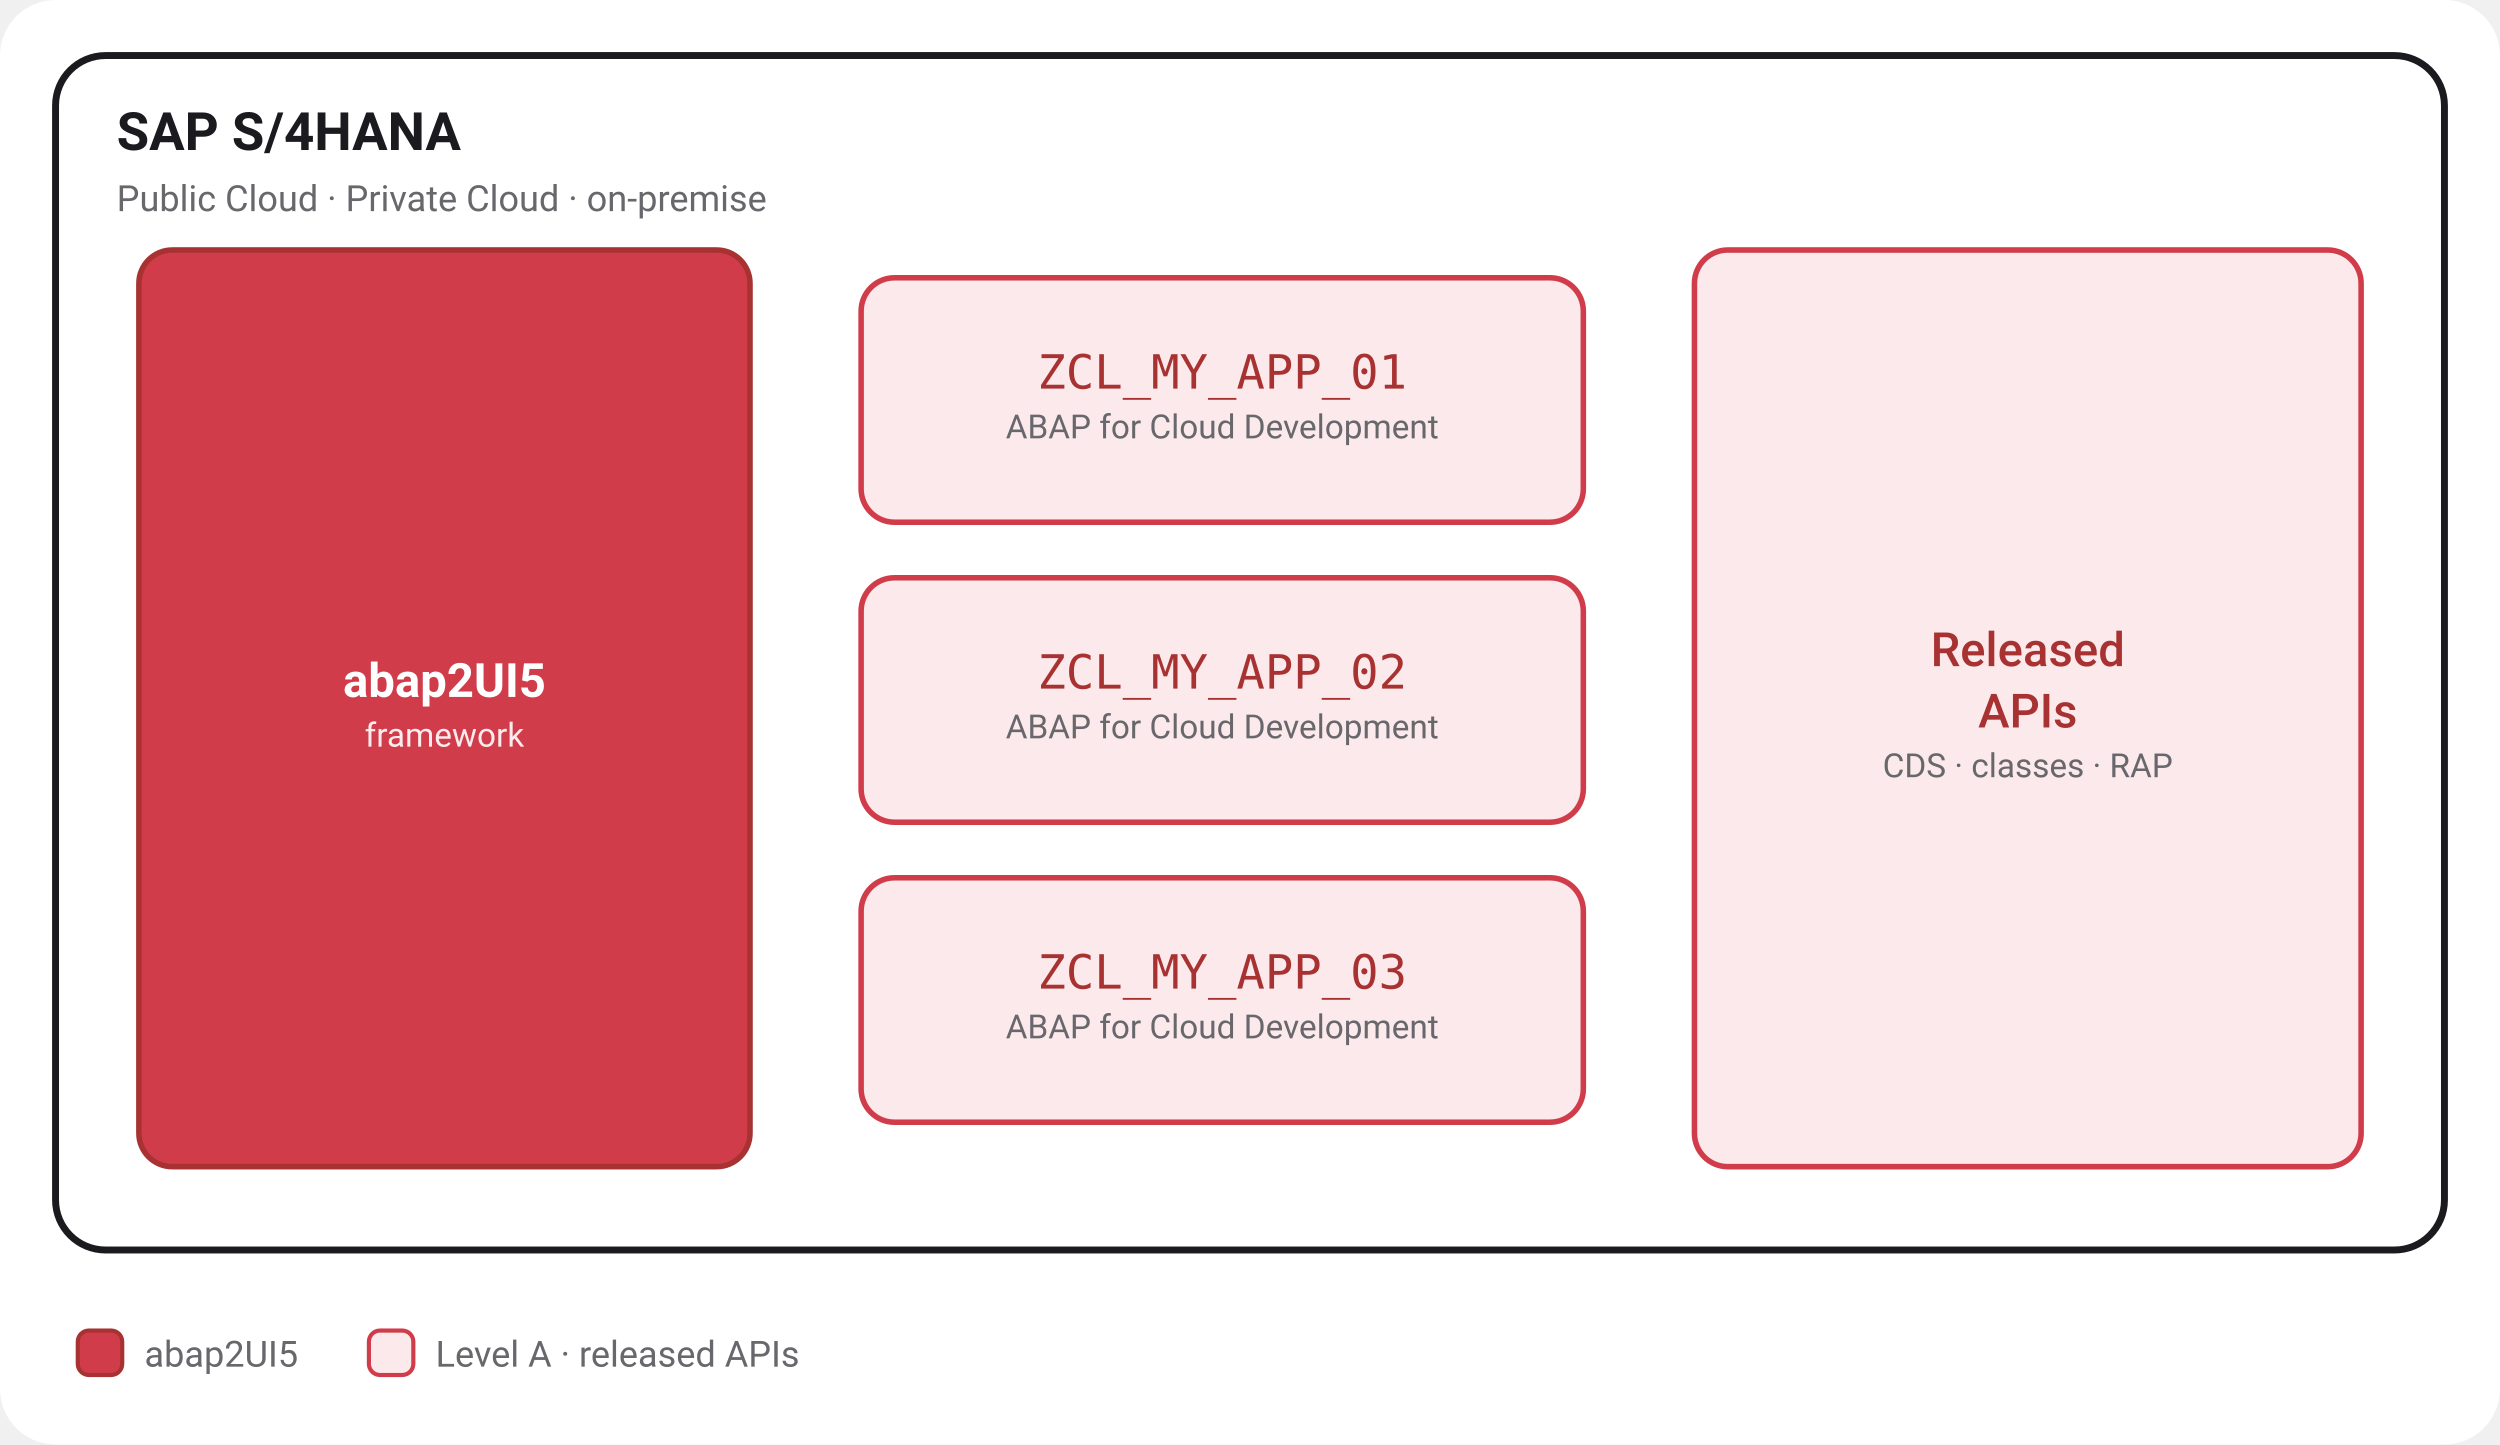
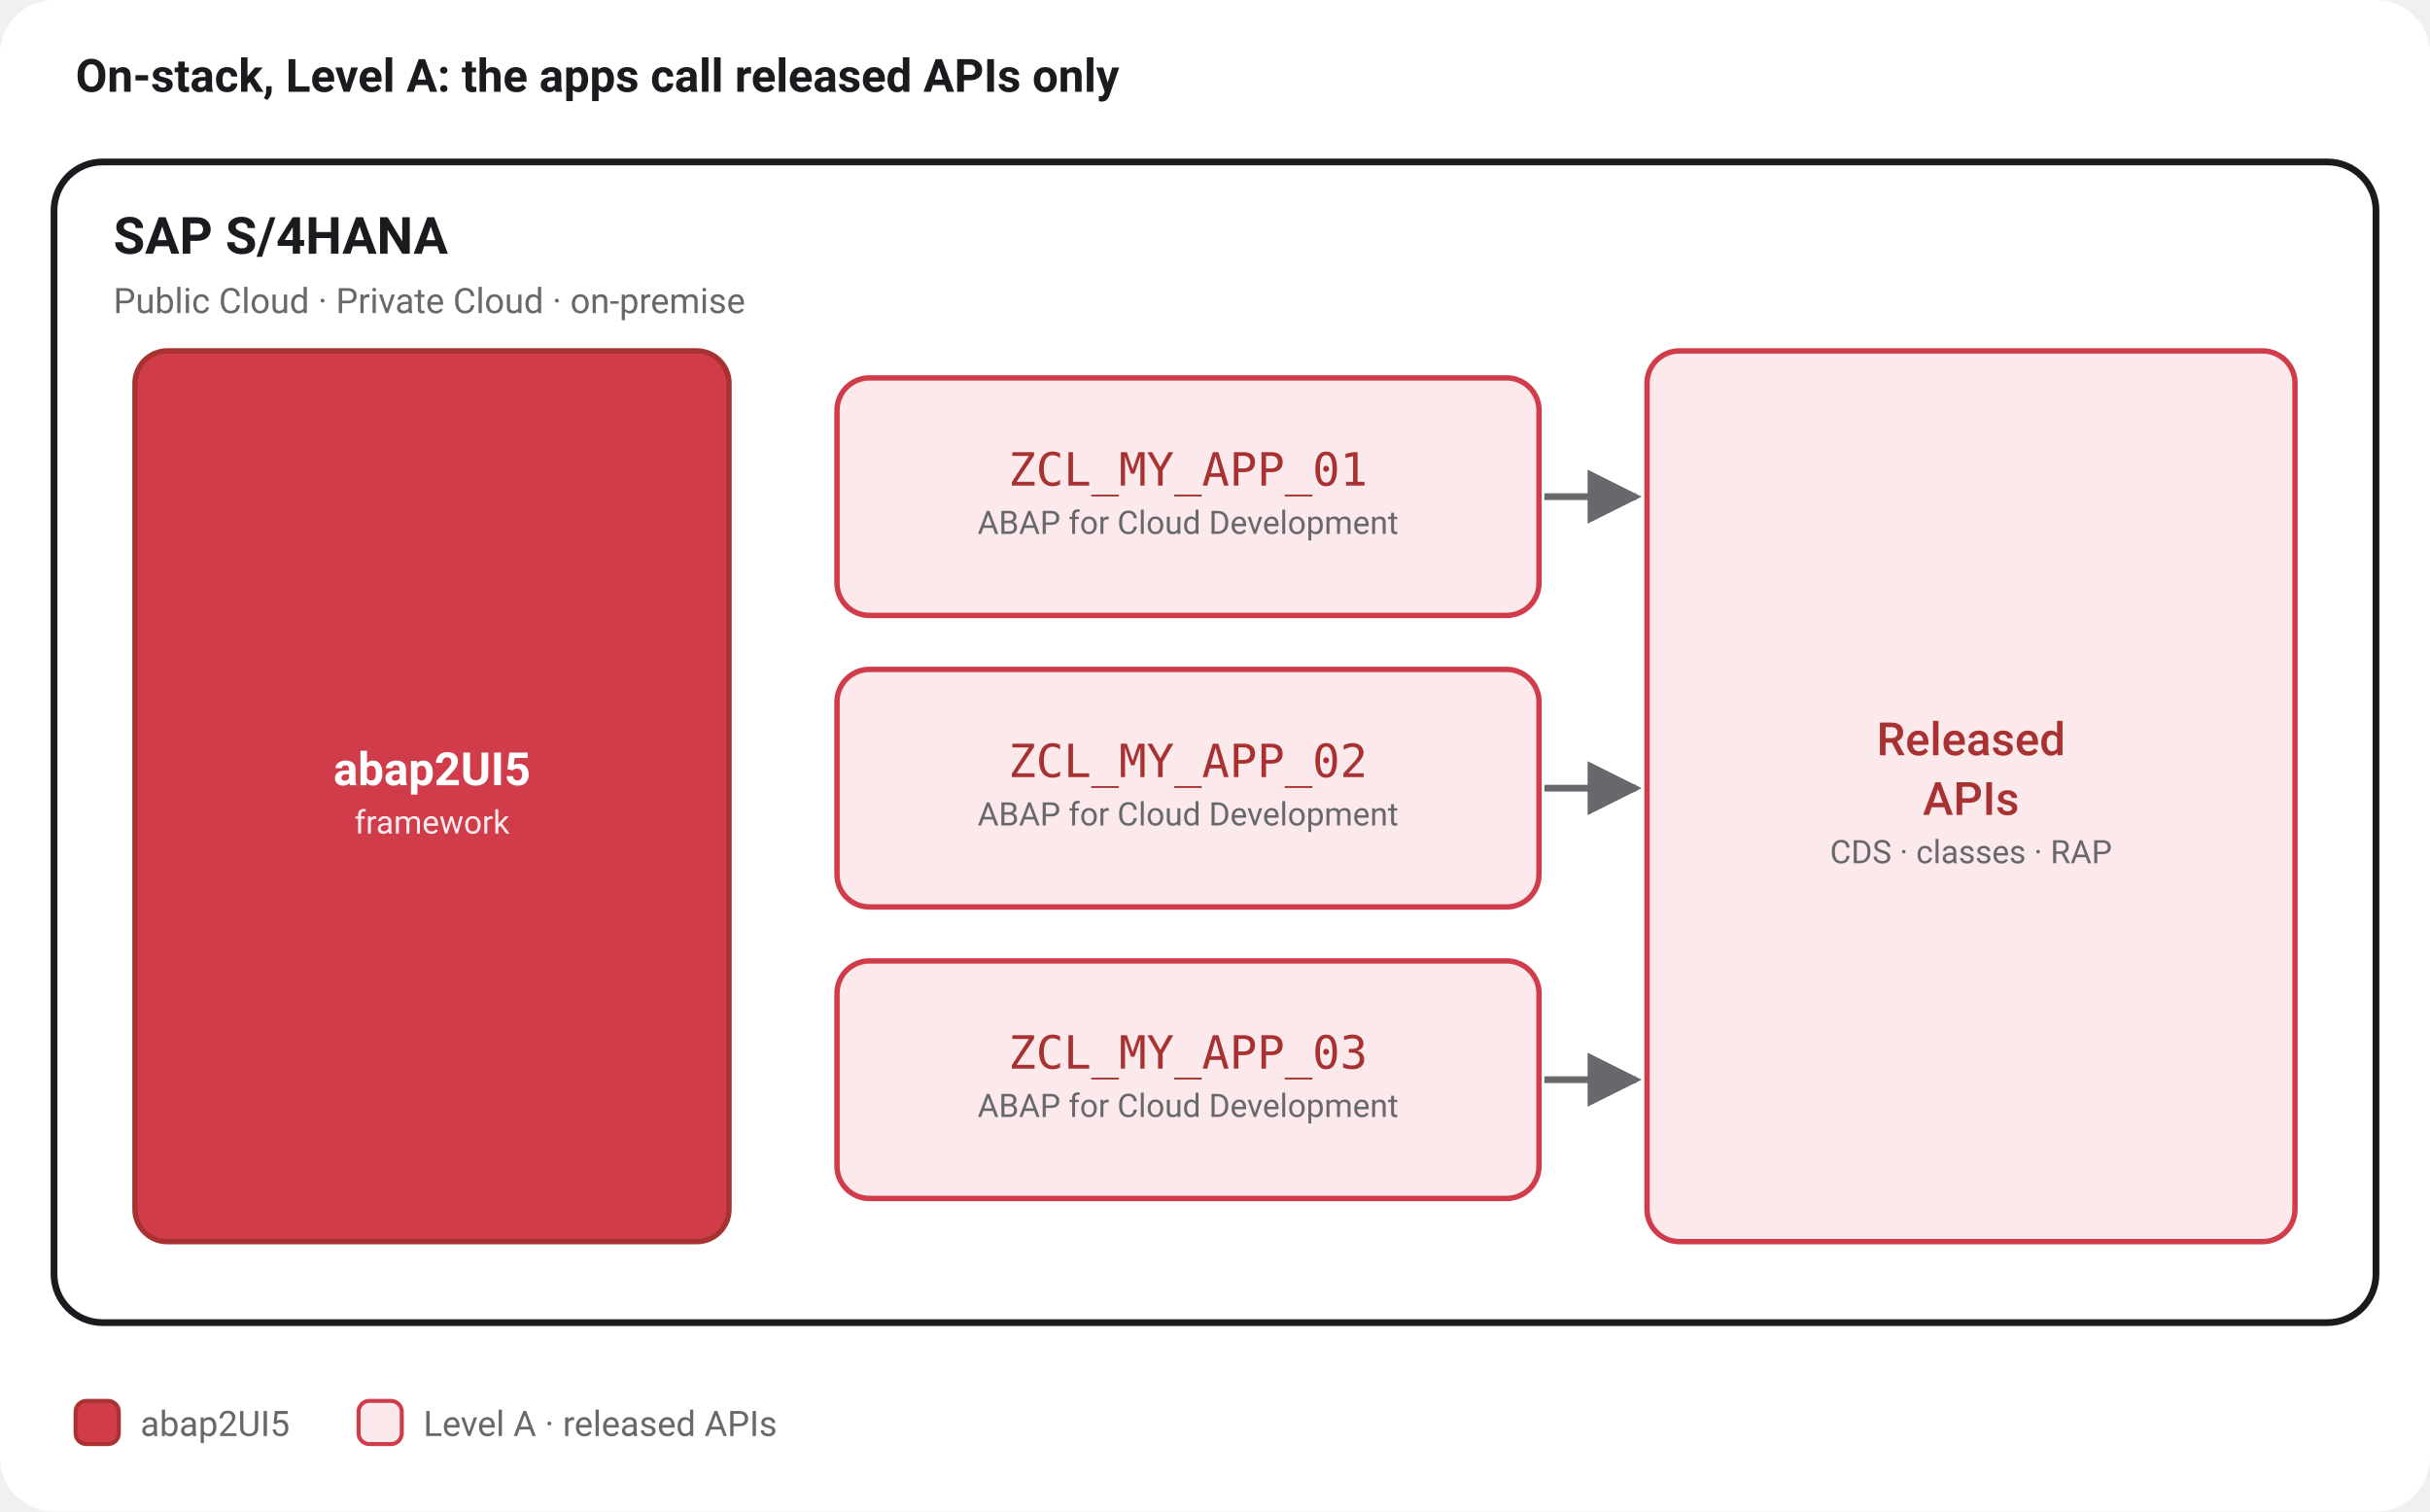
- <svg xmlns="http://www.w3.org/2000/svg" viewBox="0 0 900 520" width="900" height="520" role="img" aria-label="On-stack extension, Level A: abap2UI5 and the apps run inside S/4HANA and use released APIs only">
+ <svg xmlns="http://www.w3.org/2000/svg" viewBox="0 0 900 560" width="900" height="560" role="img" aria-label="On-stack extension, Level A: abap2UI5 and the apps run inside S/4HANA and use released APIs only">
  <style data-dark="">@media (prefers-color-scheme:dark){[fill="#ffffff"]{fill:#0f1522}[fill="#1b1b1f"]{fill:#f1f4f9}[fill="#67676c"]{fill:#9aa4b5}[fill="#fbe9eb"]{fill:#3a1d22}[fill="#d03c4a"]{fill:#f0606d}[fill="#a83232"]{fill:#ff8a95}[stroke="#1b1b1f"]{stroke:#d8dee8}[stroke="#d03c4a"]{stroke:#f0606d}[stroke="#a83232"]{stroke:#ff8a95}}</style>
  <defs>
    <marker id="arr" viewBox="0 0 10 10" refX="9" refY="5" markerWidth="8" markerHeight="8" orient="auto-start-reverse">
      <path d="M0 0 L10 5 L0 10 z" fill="#67676c" />
    </marker>
  </defs>
-   <rect width="900" height="520" rx="20" fill="#ffffff" />
-   <rect x="20" y="20" width="860" height="430" rx="18" fill="#ffffff" stroke="#1b1b1f" stroke-width="2.5" />
-   <text x="42" y="54" font-family="-apple-system, BlinkMacSystemFont, 'Segoe UI', Roboto, Helvetica, Arial, sans-serif" font-size="19" font-weight="600" fill="#1b1b1f">SAP S/4HANA</text>
-   <text x="42" y="76" font-family="-apple-system, BlinkMacSystemFont, 'Segoe UI', Roboto, Helvetica, Arial, sans-serif" font-size="13" fill="#67676c">Public Cloud · Private Cloud · on-premise</text>
-   <rect x="50" y="90" width="220" height="330" rx="12" fill="#d03c4a" stroke="#a83232" stroke-width="2" />
-   <text x="160" y="250.9" text-anchor="middle" font-family="-apple-system, BlinkMacSystemFont, 'Segoe UI', Roboto, Helvetica, Arial, sans-serif" font-size="17" font-weight="600" fill="#ffffff">abap2UI5</text>
-   <text x="160" y="268.8" text-anchor="middle" font-family="-apple-system, BlinkMacSystemFont, 'Segoe UI', Roboto, Helvetica, Arial, sans-serif" font-size="12" fill="#ffffff" opacity="0.9">framework</text>
-   <rect x="310" y="100" width="260" height="88" rx="12" fill="#fbe9eb" stroke="#d03c4a" stroke-width="2" />
-   <text x="440" y="139.9" text-anchor="middle" font-family="ui-monospace, SFMono-Regular, Menlo, Consolas, monospace" font-size="17" font-weight="500" fill="#a83232">ZCL_MY_APP_01</text>
-   <text x="440" y="157.8" text-anchor="middle" font-family="-apple-system, BlinkMacSystemFont, 'Segoe UI', Roboto, Helvetica, Arial, sans-serif" font-size="12" fill="#67676c" opacity="1">ABAP for Cloud Development</text>
-   <rect x="310" y="208" width="260" height="88" rx="12" fill="#fbe9eb" stroke="#d03c4a" stroke-width="2" />
-   <text x="440" y="247.9" text-anchor="middle" font-family="ui-monospace, SFMono-Regular, Menlo, Consolas, monospace" font-size="17" font-weight="500" fill="#a83232">ZCL_MY_APP_02</text>
-   <text x="440" y="265.8" text-anchor="middle" font-family="-apple-system, BlinkMacSystemFont, 'Segoe UI', Roboto, Helvetica, Arial, sans-serif" font-size="12" fill="#67676c" opacity="1">ABAP for Cloud Development</text>
-   <rect x="310" y="316" width="260" height="88" rx="12" fill="#fbe9eb" stroke="#d03c4a" stroke-width="2" />
-   <text x="440" y="355.9" text-anchor="middle" font-family="ui-monospace, SFMono-Regular, Menlo, Consolas, monospace" font-size="17" font-weight="500" fill="#a83232">ZCL_MY_APP_03</text>
-   <text x="440" y="373.8" text-anchor="middle" font-family="-apple-system, BlinkMacSystemFont, 'Segoe UI', Roboto, Helvetica, Arial, sans-serif" font-size="12" fill="#67676c" opacity="1">ABAP for Cloud Development</text>
-   <rect x="610" y="90" width="240" height="330" rx="12" fill="#fbe9eb" stroke="#d03c4a" stroke-width="2" />
-   <text x="730" y="239.8" text-anchor="middle" font-family="-apple-system, BlinkMacSystemFont, 'Segoe UI', Roboto, Helvetica, Arial, sans-serif" font-size="17" font-weight="500" fill="#a83232">Released</text>
-   <text x="730" y="261.9" text-anchor="middle" font-family="-apple-system, BlinkMacSystemFont, 'Segoe UI', Roboto, Helvetica, Arial, sans-serif" font-size="17" font-weight="500" fill="#a83232">APIs</text>
-   <text x="730" y="279.8" text-anchor="middle" font-family="-apple-system, BlinkMacSystemFont, 'Segoe UI', Roboto, Helvetica, Arial, sans-serif" font-size="12" fill="#67676c" opacity="1">CDS · classes · RAP</text>
-   <rect x="28" y="479" width="16" height="16" rx="4" fill="#d03c4a" stroke="#a83232" stroke-width="1.5" />
-   <text x="52" y="492" font-family="-apple-system, BlinkMacSystemFont, 'Segoe UI', Roboto, Helvetica, Arial, sans-serif" font-size="13" fill="#67676c">abap2UI5</text>
-   <rect x="132.8" y="479" width="16" height="16" rx="4" fill="#fbe9eb" stroke="#d03c4a" stroke-width="1.5" />
-   <text x="156.8" y="492" font-family="-apple-system, BlinkMacSystemFont, 'Segoe UI', Roboto, Helvetica, Arial, sans-serif" font-size="13" fill="#67676c">Level A · released APIs</text>
+   <rect width="900" height="560" rx="20" fill="#ffffff" />
+   <text x="28" y="34" font-family="-apple-system, BlinkMacSystemFont, 'Segoe UI', Roboto, Helvetica, Arial, sans-serif" font-size="17" font-weight="700" fill="#1b1b1f">On-stack, Level A: the apps call released APIs only</text>
+   <g transform="translate(0,40)">
+     <rect x="20" y="20" width="860" height="430" rx="18" fill="#ffffff" stroke="#1b1b1f" stroke-width="2.5" />
+     <text x="42" y="54" font-family="-apple-system, BlinkMacSystemFont, 'Segoe UI', Roboto, Helvetica, Arial, sans-serif" font-size="19" font-weight="600" fill="#1b1b1f">SAP S/4HANA</text>
+     <text x="42" y="76" font-family="-apple-system, BlinkMacSystemFont, 'Segoe UI', Roboto, Helvetica, Arial, sans-serif" font-size="13" fill="#67676c">Public Cloud · Private Cloud · on-premise</text>
+     <rect x="50" y="90" width="220" height="330" rx="12" fill="#d03c4a" stroke="#a83232" stroke-width="2" />
+     <text x="160" y="250.9" text-anchor="middle" font-family="-apple-system, BlinkMacSystemFont, 'Segoe UI', Roboto, Helvetica, Arial, sans-serif" font-size="17" font-weight="600" fill="#ffffff">abap2UI5</text>
+     <text x="160" y="268.8" text-anchor="middle" font-family="-apple-system, BlinkMacSystemFont, 'Segoe UI', Roboto, Helvetica, Arial, sans-serif" font-size="12" fill="#ffffff" opacity="0.9">framework</text>
+     <rect x="310" y="100" width="260" height="88" rx="12" fill="#fbe9eb" stroke="#d03c4a" stroke-width="2" />
+     <text x="440" y="139.9" text-anchor="middle" font-family="ui-monospace, SFMono-Regular, Menlo, Consolas, monospace" font-size="17" font-weight="500" fill="#a83232">ZCL_MY_APP_01</text>
+     <text x="440" y="157.8" text-anchor="middle" font-family="-apple-system, BlinkMacSystemFont, 'Segoe UI', Roboto, Helvetica, Arial, sans-serif" font-size="12" fill="#67676c" opacity="1">ABAP for Cloud Development</text>
+     <rect x="310" y="208" width="260" height="88" rx="12" fill="#fbe9eb" stroke="#d03c4a" stroke-width="2" />
+     <text x="440" y="247.9" text-anchor="middle" font-family="ui-monospace, SFMono-Regular, Menlo, Consolas, monospace" font-size="17" font-weight="500" fill="#a83232">ZCL_MY_APP_02</text>
+     <text x="440" y="265.8" text-anchor="middle" font-family="-apple-system, BlinkMacSystemFont, 'Segoe UI', Roboto, Helvetica, Arial, sans-serif" font-size="12" fill="#67676c" opacity="1">ABAP for Cloud Development</text>
+     <rect x="310" y="316" width="260" height="88" rx="12" fill="#fbe9eb" stroke="#d03c4a" stroke-width="2" />
+     <text x="440" y="355.9" text-anchor="middle" font-family="ui-monospace, SFMono-Regular, Menlo, Consolas, monospace" font-size="17" font-weight="500" fill="#a83232">ZCL_MY_APP_03</text>
+     <text x="440" y="373.8" text-anchor="middle" font-family="-apple-system, BlinkMacSystemFont, 'Segoe UI', Roboto, Helvetica, Arial, sans-serif" font-size="12" fill="#67676c" opacity="1">ABAP for Cloud Development</text>
+     <rect x="610" y="90" width="240" height="330" rx="12" fill="#fbe9eb" stroke="#d03c4a" stroke-width="2" />
+     <text x="730" y="239.8" text-anchor="middle" font-family="-apple-system, BlinkMacSystemFont, 'Segoe UI', Roboto, Helvetica, Arial, sans-serif" font-size="17" font-weight="500" fill="#a83232">Released</text>
+     <text x="730" y="261.9" text-anchor="middle" font-family="-apple-system, BlinkMacSystemFont, 'Segoe UI', Roboto, Helvetica, Arial, sans-serif" font-size="17" font-weight="500" fill="#a83232">APIs</text>
+     <text x="730" y="279.8" text-anchor="middle" font-family="-apple-system, BlinkMacSystemFont, 'Segoe UI', Roboto, Helvetica, Arial, sans-serif" font-size="12" fill="#67676c" opacity="1">CDS · classes · RAP</text>
+     <rect x="28" y="479" width="16" height="16" rx="4" fill="#d03c4a" stroke="#a83232" stroke-width="1.5" />
+     <text x="52" y="492" font-family="-apple-system, BlinkMacSystemFont, 'Segoe UI', Roboto, Helvetica, Arial, sans-serif" font-size="13" fill="#67676c">abap2UI5</text>
+     <rect x="132.8" y="479" width="16" height="16" rx="4" fill="#fbe9eb" stroke="#d03c4a" stroke-width="1.5" />
+     <text x="156.8" y="492" font-family="-apple-system, BlinkMacSystemFont, 'Segoe UI', Roboto, Helvetica, Arial, sans-serif" font-size="13" fill="#67676c">Level A · released APIs</text>
+     <line x1="572" y1="144" x2="606" y2="144" stroke="#67676c" stroke-width="2.5" marker-end="url(#arr)" />
+     <line x1="572" y1="252" x2="606" y2="252" stroke="#67676c" stroke-width="2.5" marker-end="url(#arr)" />
+     <line x1="572" y1="360" x2="606" y2="360" stroke="#67676c" stroke-width="2.5" marker-end="url(#arr)" />
+   </g>
</svg>
